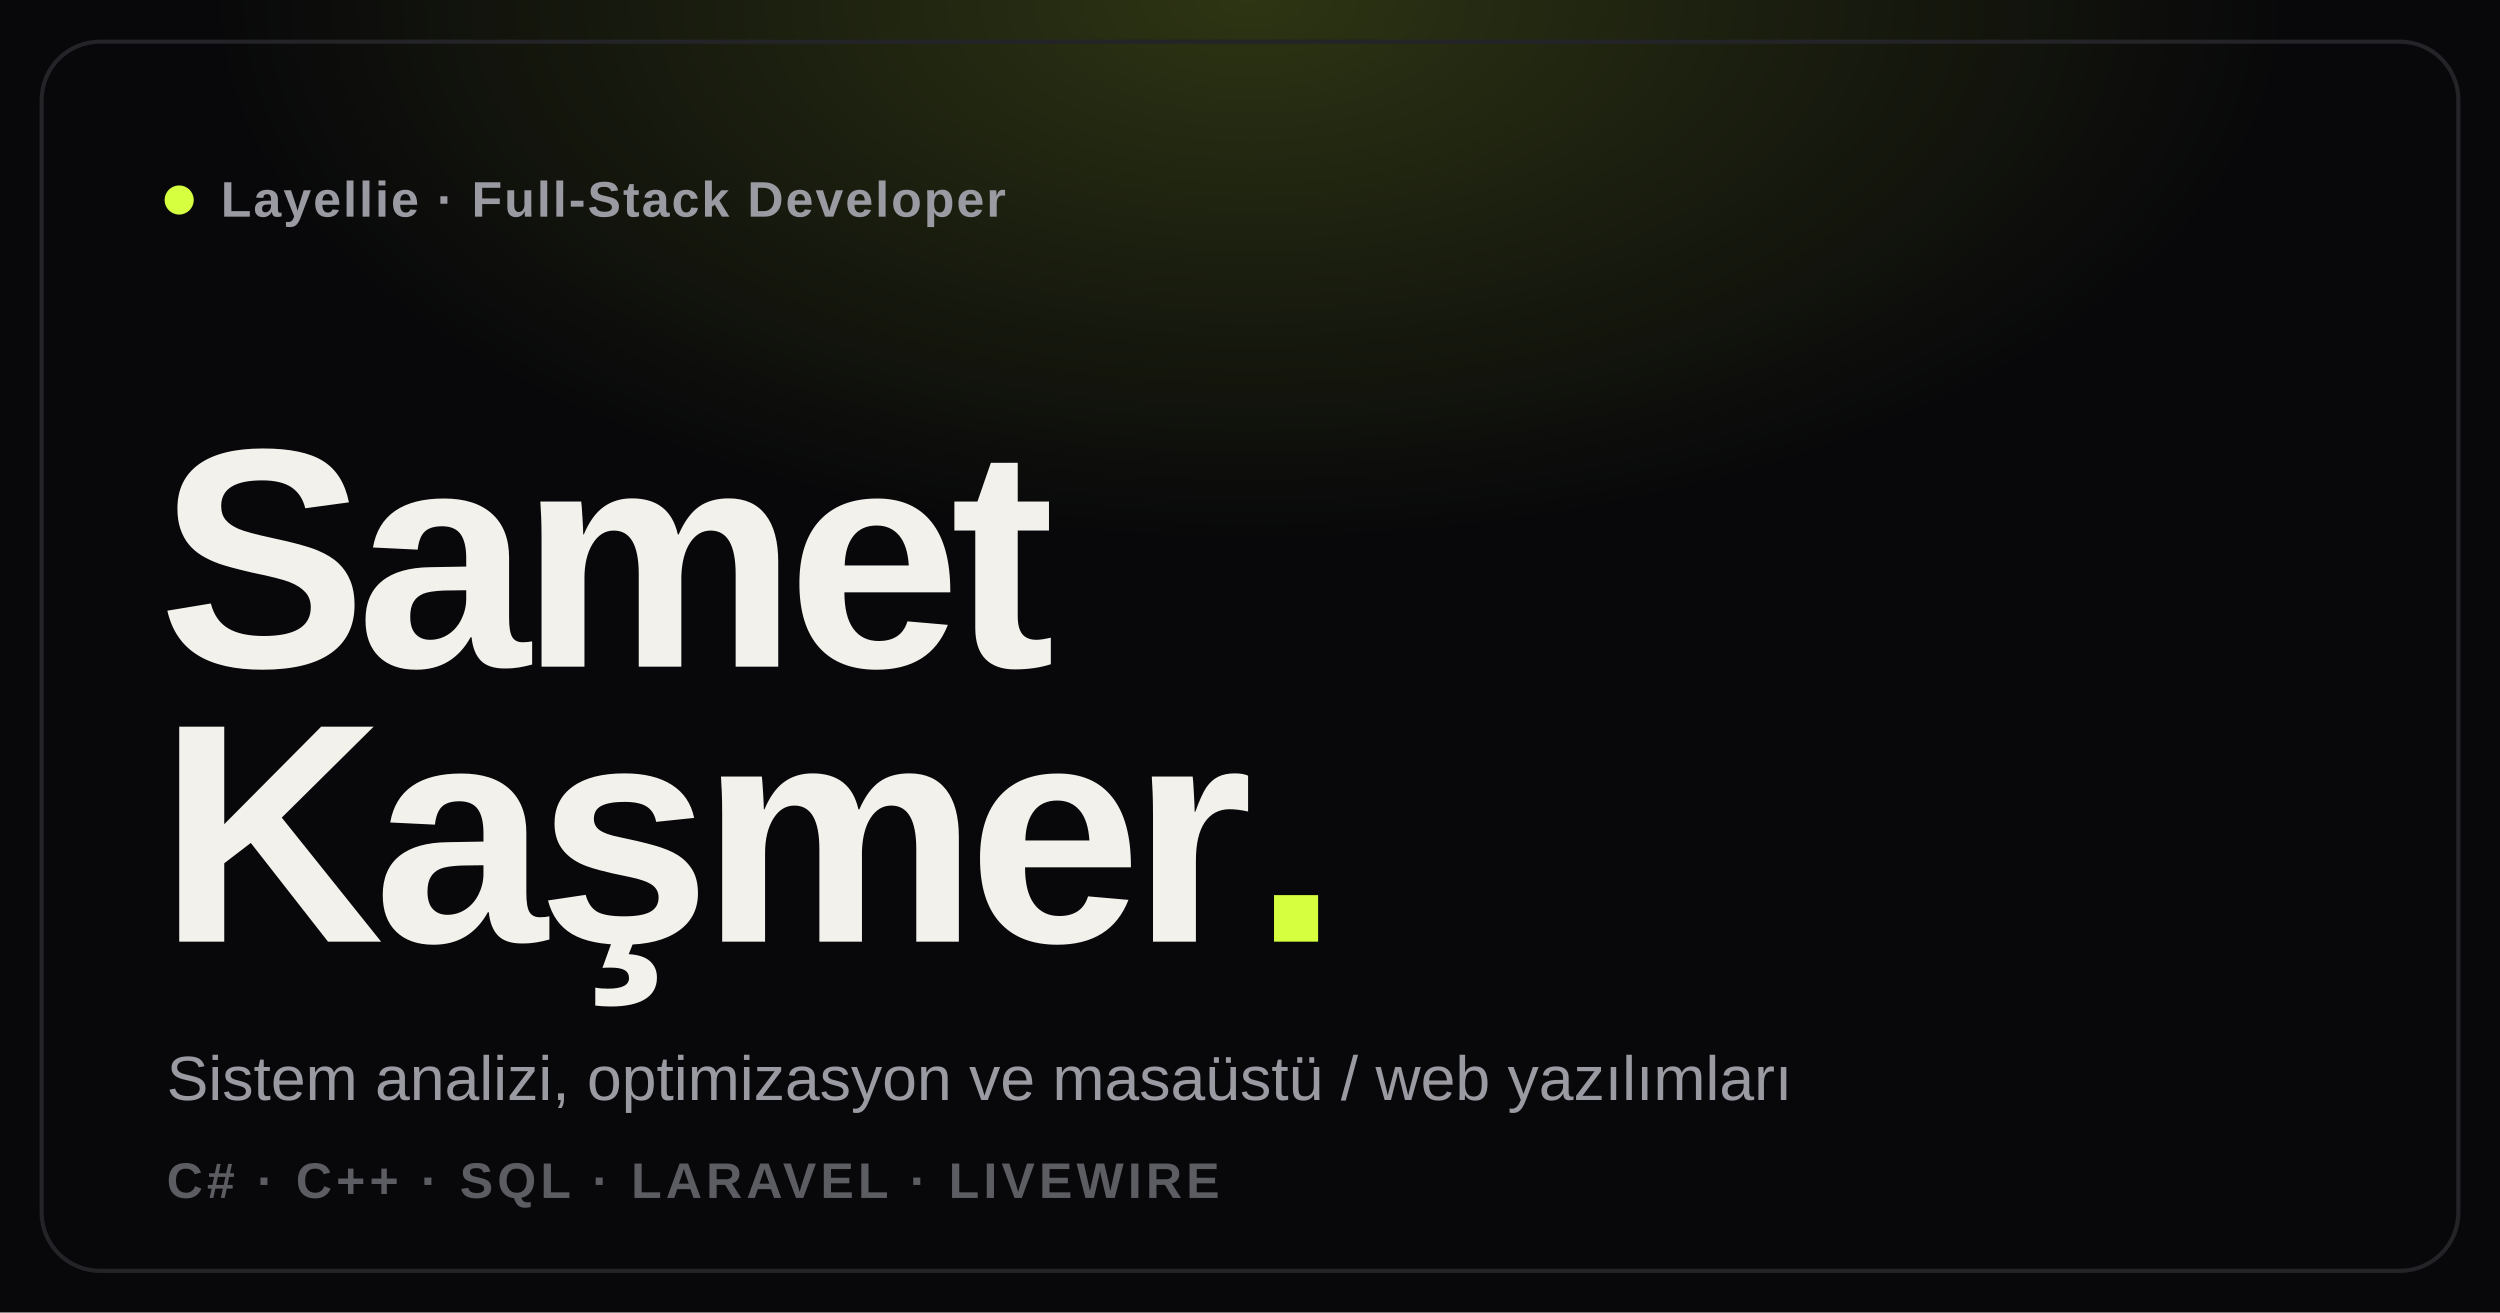
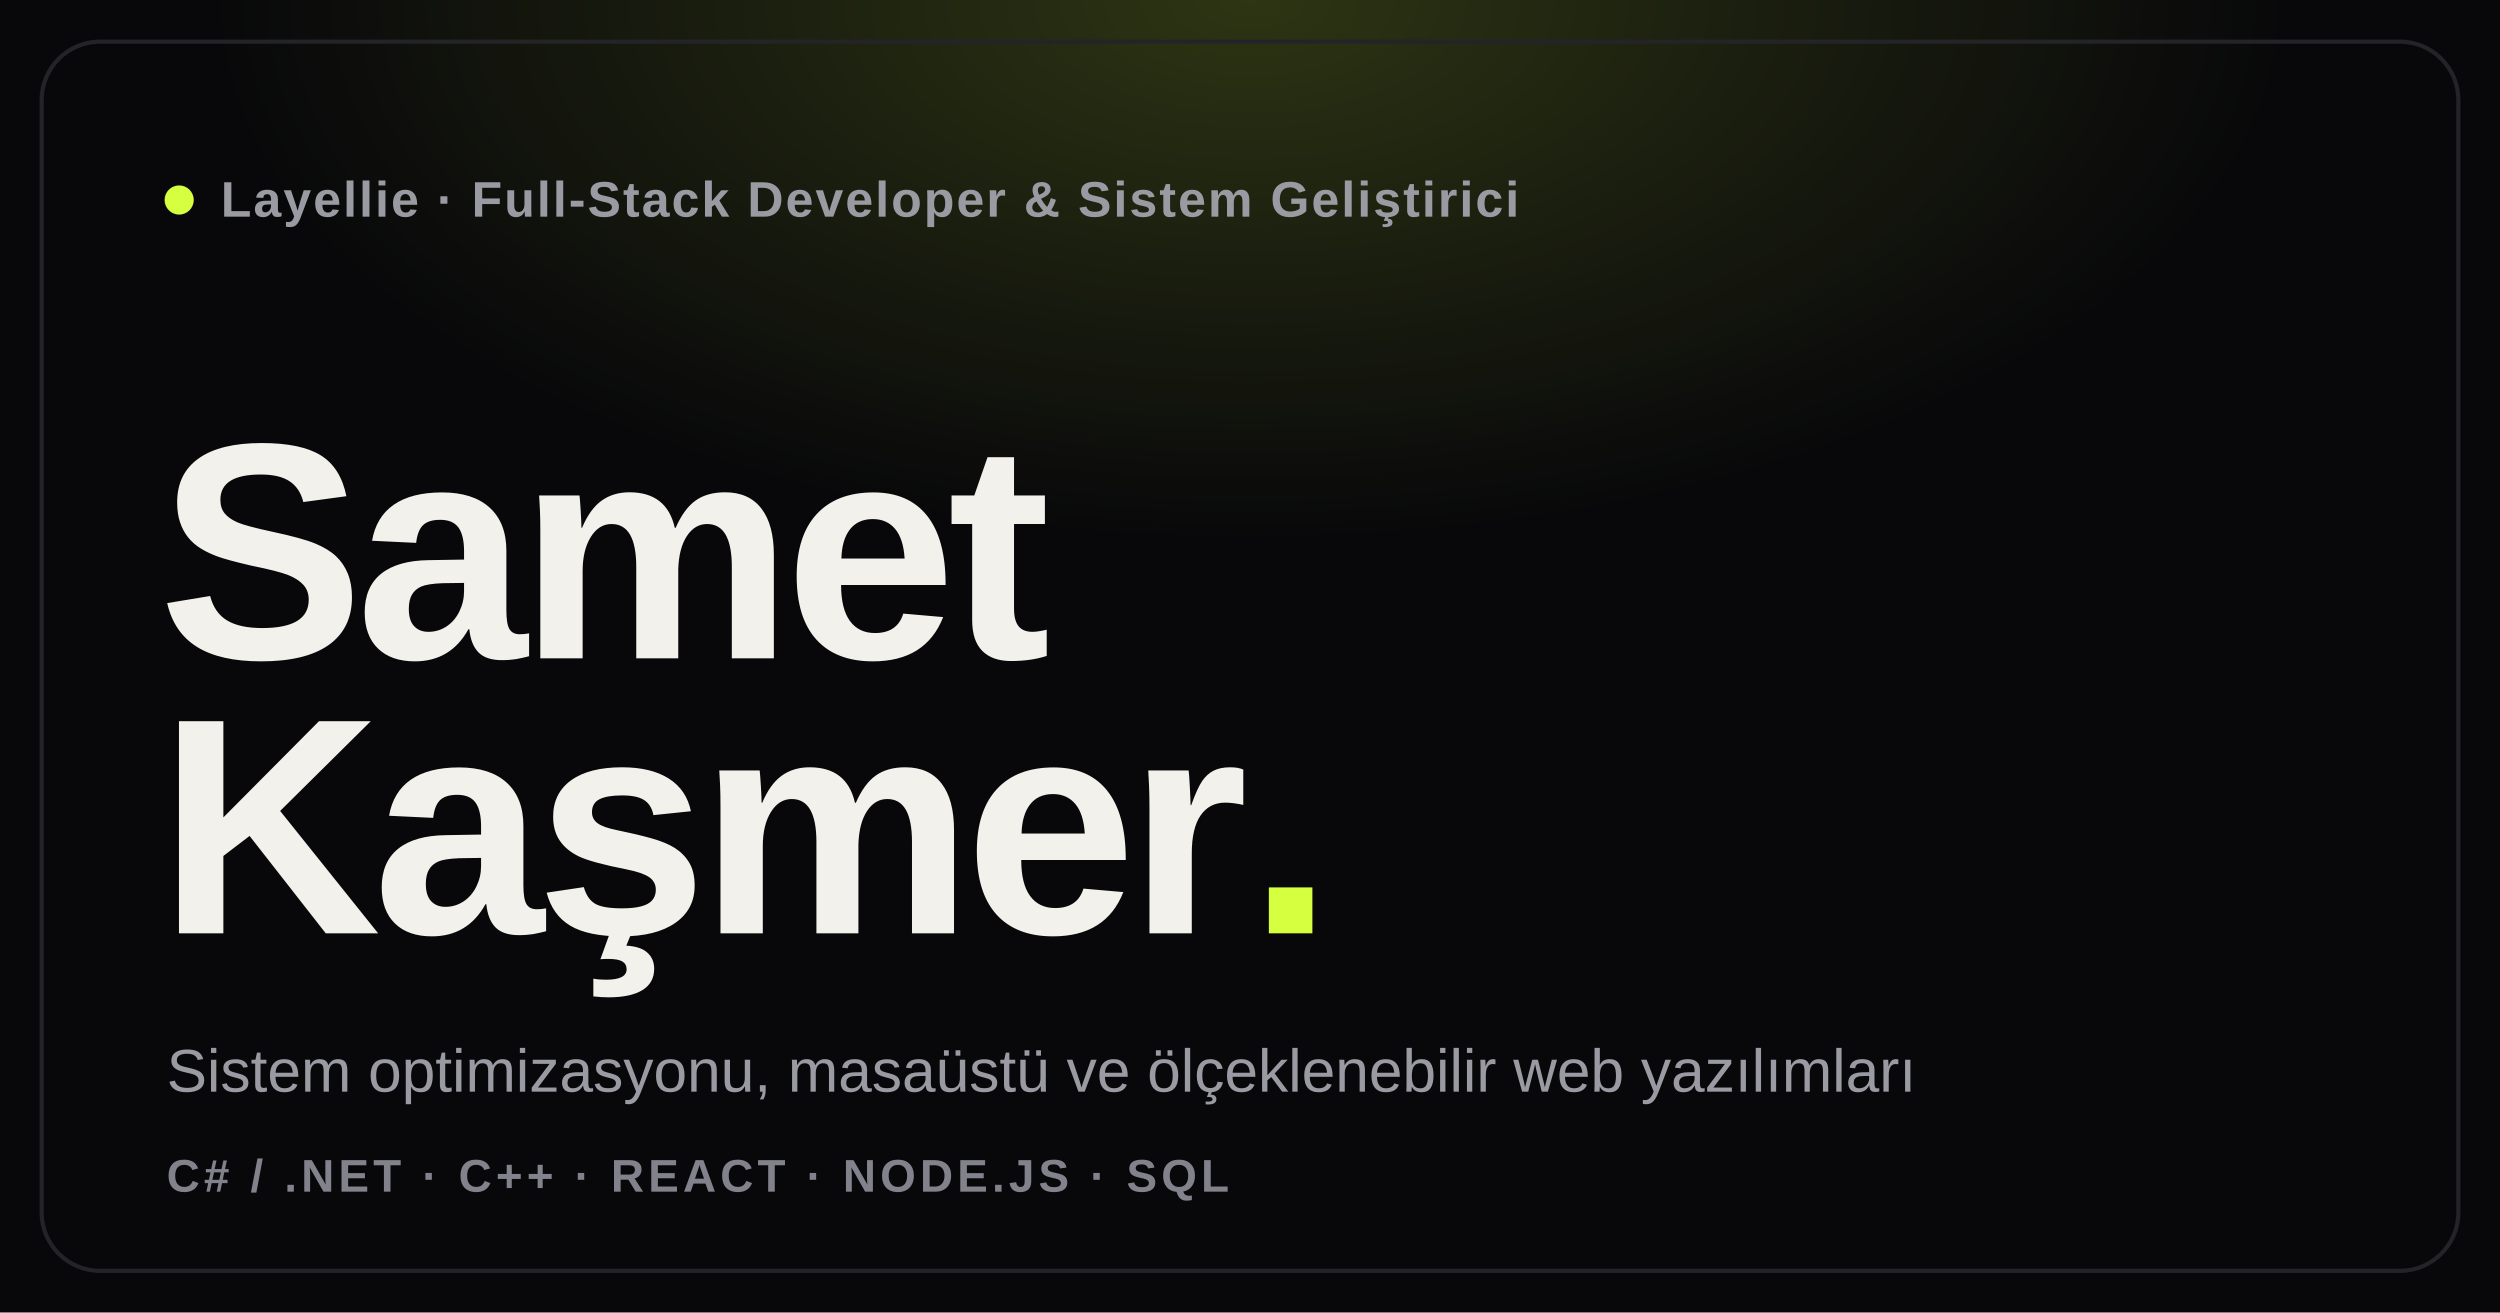
<svg xmlns="http://www.w3.org/2000/svg" width="1200" height="630" viewBox="0 0 1200 630">
  <defs>
    <radialGradient id="glow" cx="50%" cy="0%" r="75%">
      <stop offset="0%" stop-color="#d6ff3f" stop-opacity="0.18" />
      <stop offset="55%" stop-color="#d6ff3f" stop-opacity="0" />
    </radialGradient>
  </defs>
  <rect width="1200" height="630" fill="#08080a" />
  <rect width="1200" height="630" fill="url(#glow)" />
  <rect x="20" y="20" width="1160" height="590" rx="28" fill="none" stroke="#232328" stroke-width="2" />
  <circle cx="86" cy="96" r="7" fill="#d6ff3f" />
-   <text x="106" y="104" font-family="Arial, Helvetica, sans-serif" font-size="24" font-weight="700" fill="#9a9aa2" letter-spacing="1">Layellie · Full-Stack Developer</text>
-   <text x="76" y="320" font-family="Arial, Helvetica, sans-serif" font-size="150" font-weight="800" fill="#f3f1ec" letter-spacing="-5">Samet</text>
-   <text x="76" y="452" font-family="Arial, Helvetica, sans-serif" font-size="150" font-weight="800" fill="#f3f1ec" letter-spacing="-5">Kaşmer<tspan fill="#d6ff3f">.</tspan>
+   <text x="106" y="104" font-family="'General Sans', Arial, Helvetica, sans-serif" font-size="24" font-weight="600" fill="#9a9aa2" letter-spacing="1">Layellie · Full-Stack Developer &amp; Sistem Geliştirici</text>
+   <text x="76" y="316" font-family="'Clash Display', Arial, Helvetica, sans-serif" font-size="148" font-weight="600" fill="#f3f1ec" letter-spacing="-4">Samet</text>
+   <text x="76" y="448" font-family="'Clash Display', Arial, Helvetica, sans-serif" font-size="148" font-weight="600" fill="#f3f1ec" letter-spacing="-4">Kaşmer<tspan fill="#d6ff3f">.</tspan>
  </text>
-   <text x="80" y="528" font-family="Arial, Helvetica, sans-serif" font-size="30" font-weight="500" fill="#9a9aa2">Sistem analizi, optimizasyon ve masaüstü / web yazılımları</text>
-   <text x="80" y="575" font-family="Arial, Helvetica, sans-serif" font-size="24" font-weight="600" fill="#5c5c63" letter-spacing="2">C#  ·  C++  ·  SQL  ·  LARAVEL  ·  LIVEWIRE</text>
+   <text x="80" y="524" font-family="'General Sans', Arial, Helvetica, sans-serif" font-size="29" font-weight="500" fill="#9a9aa2">Sistem optimizasyonu, masaüstü ve ölçeklenebilir web yazılımları</text>
+   <text x="80" y="572" font-family="'General Sans', Arial, Helvetica, sans-serif" font-size="22" font-weight="600" fill="#82828c" letter-spacing="2">C# / .NET  ·  C++  ·  REACT  ·  NODE.JS  ·  SQL</text>
</svg>
